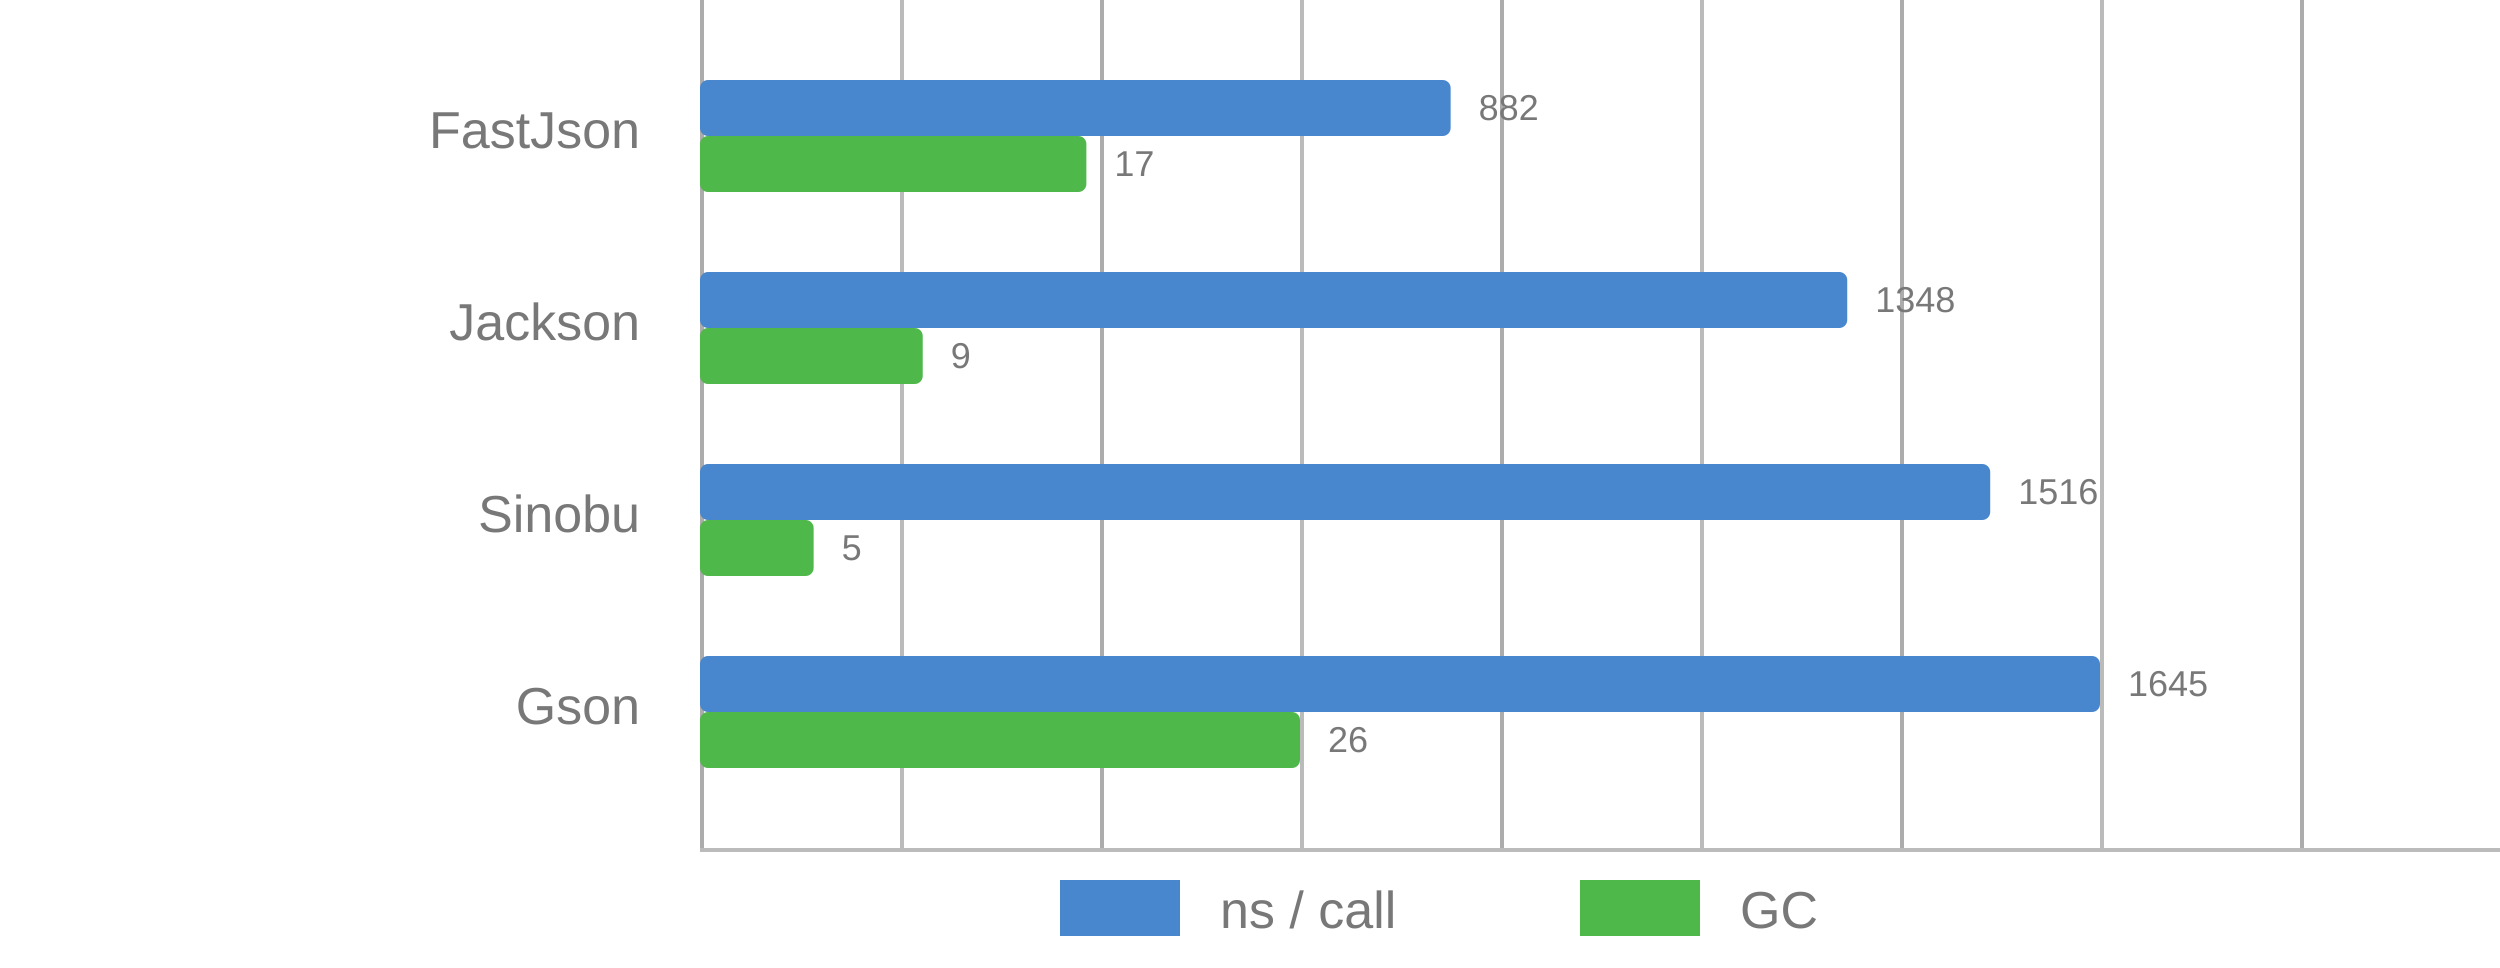
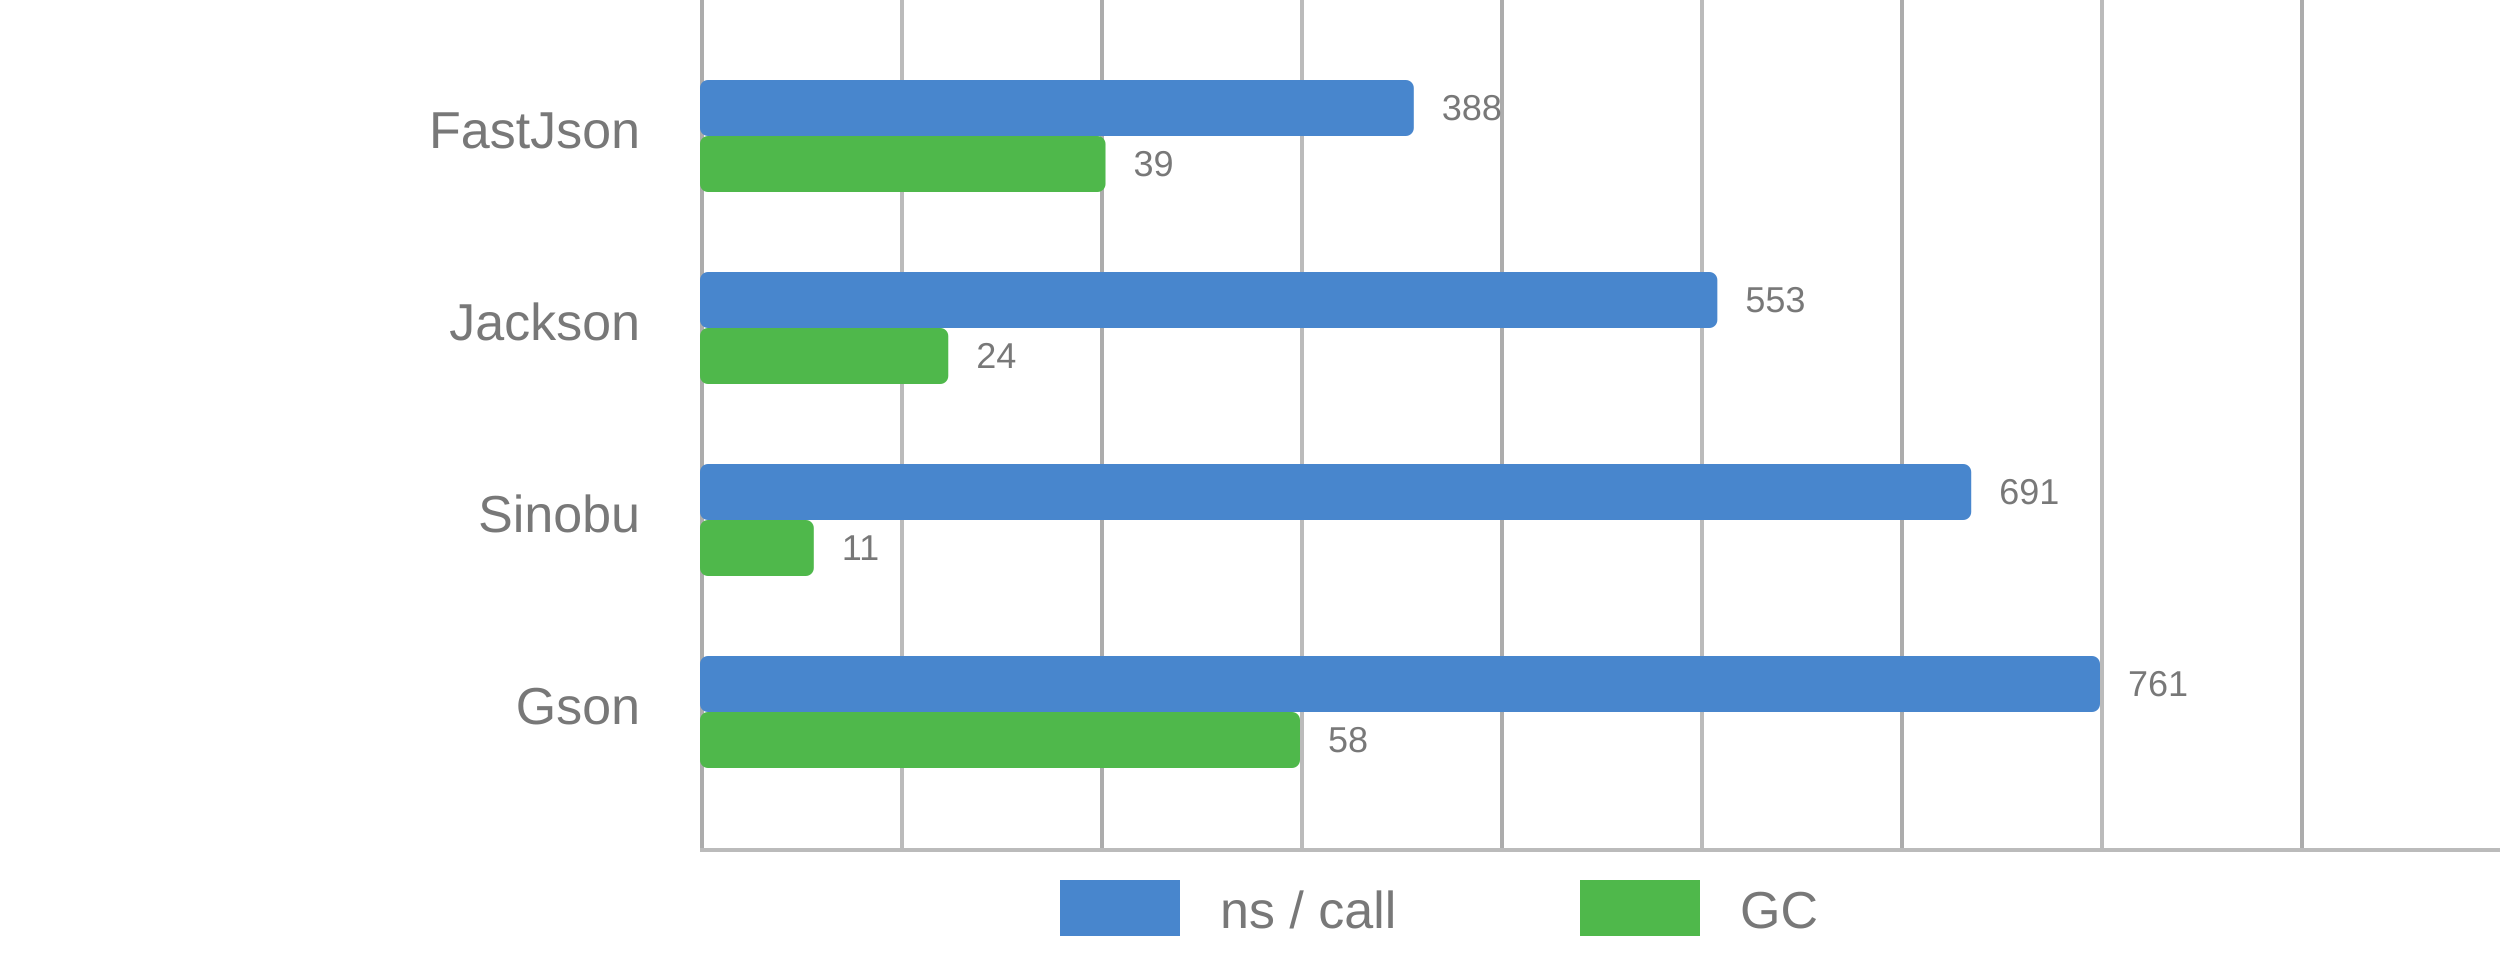
<svg xmlns="http://www.w3.org/2000/svg" viewBox="0 0 625 242">
  <style>
      text {
          font-family: Arial;
          font-size: 13px;
          fill: #787878;
      }

      .desc {
          font-size: 9px;
      }

      .vline {
          fill: #acacac;
          stroke: none;
          stroke-width: 0;
      }

      .subline {
          fill: #bbb;
          stroke: none;
          stroke-width: 0;
      }

      .call {
          fill: #4886CD;
          stroke-linejoin: round;
          height: 14px;
      }

      .gc {
          fill: #4FB84B;
          stroke-linejoin: round;
          height: 14px;
      }
  </style>
  <g>
    <rect x="175" y="0" width="1" height="212" class="vline" />
    <rect x="275" y="0" width="1" height="212" class="vline" />
    <rect x="375" y="0" width="1" height="212" class="vline" />
    <rect x="475" y="0" width="1" height="212" class="vline" />
    <rect x="575" y="0" width="1" height="212" class="vline" />
    <rect x="225" y="0" width="1" height="212" class="subline" />
    <rect x="325" y="0" width="1" height="212" class="subline" />
    <rect x="425" y="0" width="1" height="212" class="subline" />
    <rect x="525" y="0" width="1" height="212" class="subline" />
    <rect x="175" y="212" width="450" height="1" class="subline" />
    <rect x="265" y="220" width="30" class="call" />
    <text x="305" y="232">ns / call</text>
    <rect x="395" y="220" width="30" class="gc" />
    <text x="435" y="232">GC</text>
  </g>
  <g>
-     <rect x="175" y="20" width="187.66" rx="2" ry="2" class="call" />
-     <rect x="175" y="34" width="96.591" rx="2" ry="2" class="gc" />
+     <rect x="175" y="20" width="178.449" rx="2" ry="2" class="call" />
+     <rect x="175" y="34" width="101.379" rx="2" ry="2" class="gc" />
    <text x="160" y="37" text-anchor="end">FastJson</text>
-     <text x="369.66" y="30" class="desc">882</text>
-     <text x="278.591" y="44" class="desc">17</text>
+     <text x="360.449" y="30" class="desc">388</text>
+     <text x="283.379" y="44" class="desc">39</text>
  </g>
  <g>
-     <rect x="175" y="68" width="286.809" rx="2" ry="2" class="call" />
-     <rect x="175" y="82" width="55.682" rx="2" ry="2" class="gc" />
+     <rect x="175" y="68" width="254.336" rx="2" ry="2" class="call" />
+     <rect x="175" y="82" width="62.069" rx="2" ry="2" class="gc" />
    <text x="160" y="85" text-anchor="end">Jackson</text>
-     <text x="468.809" y="78" class="desc">1348</text>
-     <text x="237.682" y="92" class="desc">9</text>
+     <text x="436.336" y="78" class="desc">553</text>
+     <text x="244.069" y="92" class="desc">24</text>
  </g>
  <g>
-     <rect x="175" y="116" width="322.553" rx="2" ry="2" class="call" />
-     <rect x="175" y="130" width="28.409" rx="2" ry="2" class="gc" />
+     <rect x="175" y="116" width="317.806" rx="2" ry="2" class="call" />
+     <rect x="175" y="130" width="28.448" rx="2" ry="2" class="gc" />
    <text x="160" y="133" text-anchor="end">Sinobu</text>
-     <text x="504.553" y="126" class="desc">1516</text>
-     <text x="210.409" y="140" class="desc">5</text>
+     <text x="499.806" y="126" class="desc">691</text>
+     <text x="210.448" y="140" class="desc">11</text>
  </g>
  <g>
    <rect x="175" y="164" width="350" rx="2" ry="2" class="call" />
    <rect x="175" y="178" width="150" rx="2" ry="2" class="gc" />
    <text x="160" y="181" text-anchor="end">Gson</text>
-     <text x="532" y="174" class="desc">1645</text>
-     <text x="332" y="188" class="desc">26</text>
+     <text x="532" y="174" class="desc">761</text>
+     <text x="332" y="188" class="desc">58</text>
  </g>
</svg>
